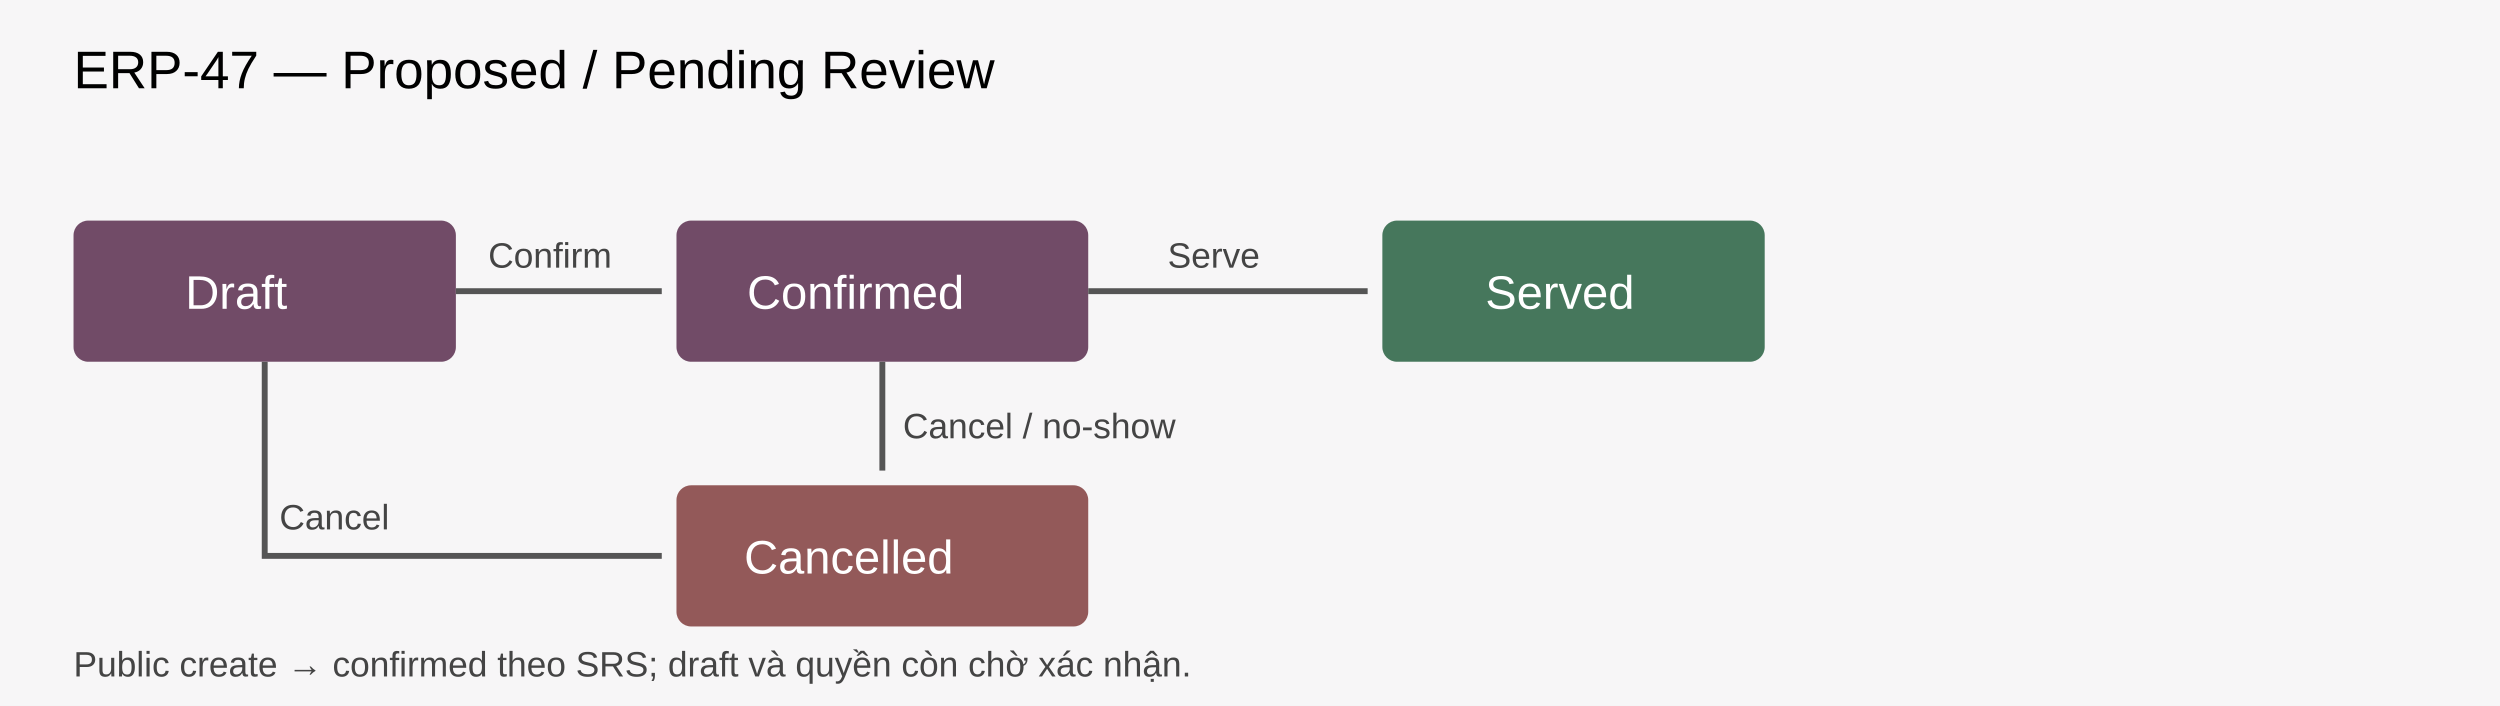
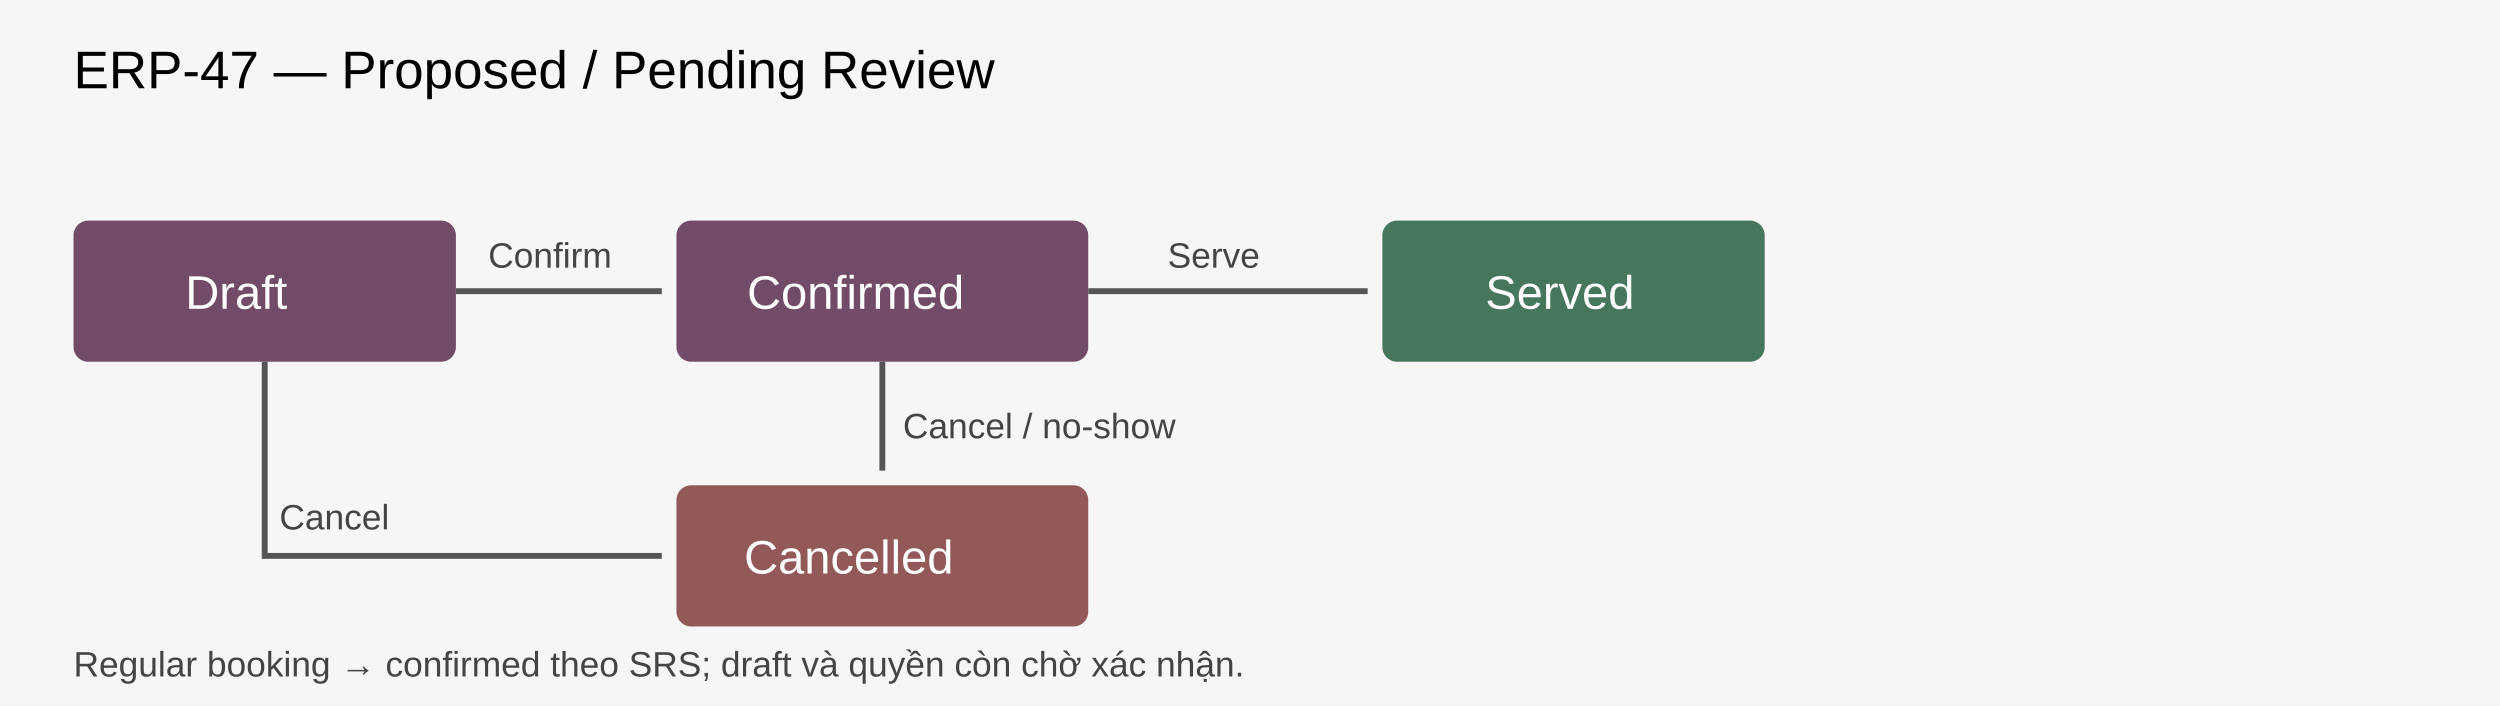
<svg xmlns="http://www.w3.org/2000/svg" width="850" height="240" viewBox="0 0 850 240">
  <rect width="850" height="240" fill="#f7f6f7" />
  <text x="25" y="30" font-family="Arial" font-size="18">ERP-47 — Proposed / Pending Review</text>
  <g font-family="Arial" font-size="16" fill="#fff">
    <rect x="25" y="75" width="130" height="48" rx="5" fill="#714b67" />
    <text x="63" y="105">Draft</text>
    <rect x="230" y="75" width="140" height="48" rx="5" fill="#714b67" />
    <text x="254" y="105">Confirmed</text>
    <rect x="470" y="75" width="130" height="48" rx="5" fill="#46775c" />
    <text x="505" y="105">Served</text>
    <rect x="230" y="165" width="140" height="48" rx="5" fill="#935959" />
    <text x="253" y="195">Cancelled</text>
  </g>
  <g stroke="#555" stroke-width="2" fill="none">
    <path d="M155 99 H225 M370 99 H465 M90 123 V189 H225 M300 123 V160" />
  </g>
  <g font-family="Arial" font-size="12" fill="#444">
    <text x="166" y="91">Confirm</text>
    <text x="397" y="91">Serve</text>
    <text x="95" y="180">Cancel</text>
    <text x="307" y="149">Cancel / no-show</text>
-     <text x="25" y="230">Public create → confirmed theo SRS; draft và quyền còn chờ xác nhận.</text>
+     <text x="25" y="230">Regular booking → confirmed theo SRS; draft và quyền còn chờ xác nhận.</text>
  </g>
</svg>
